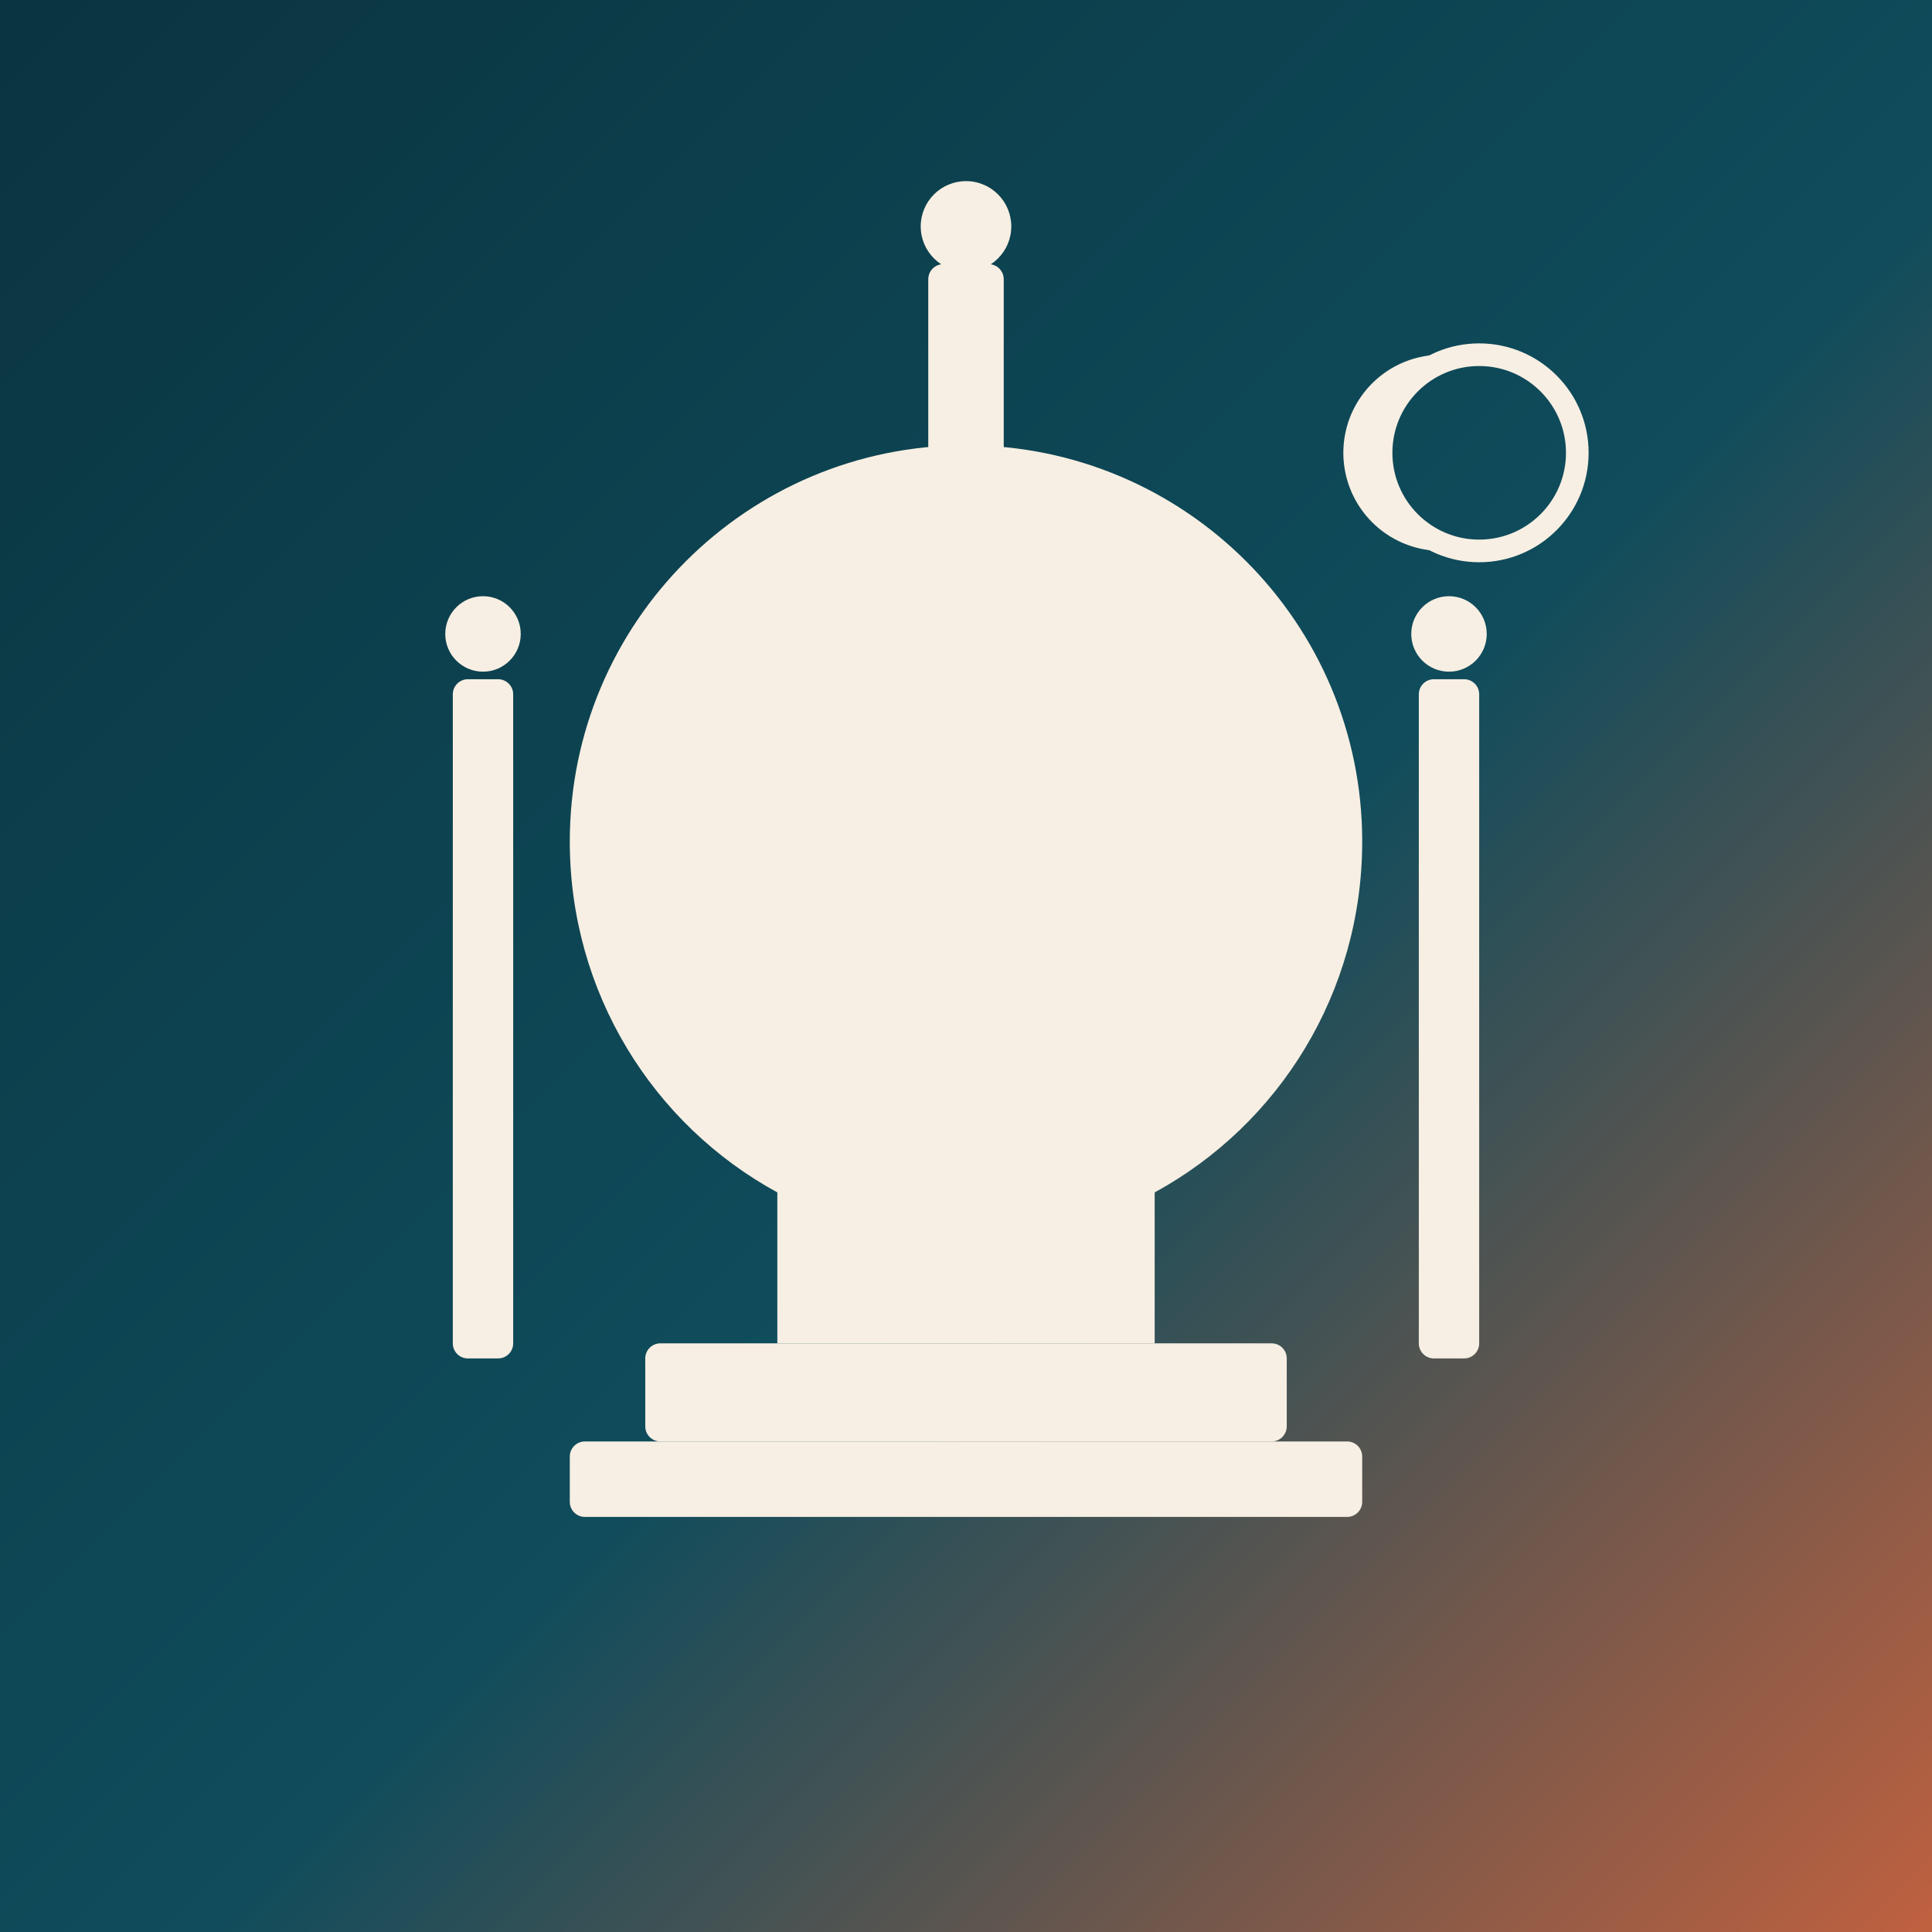
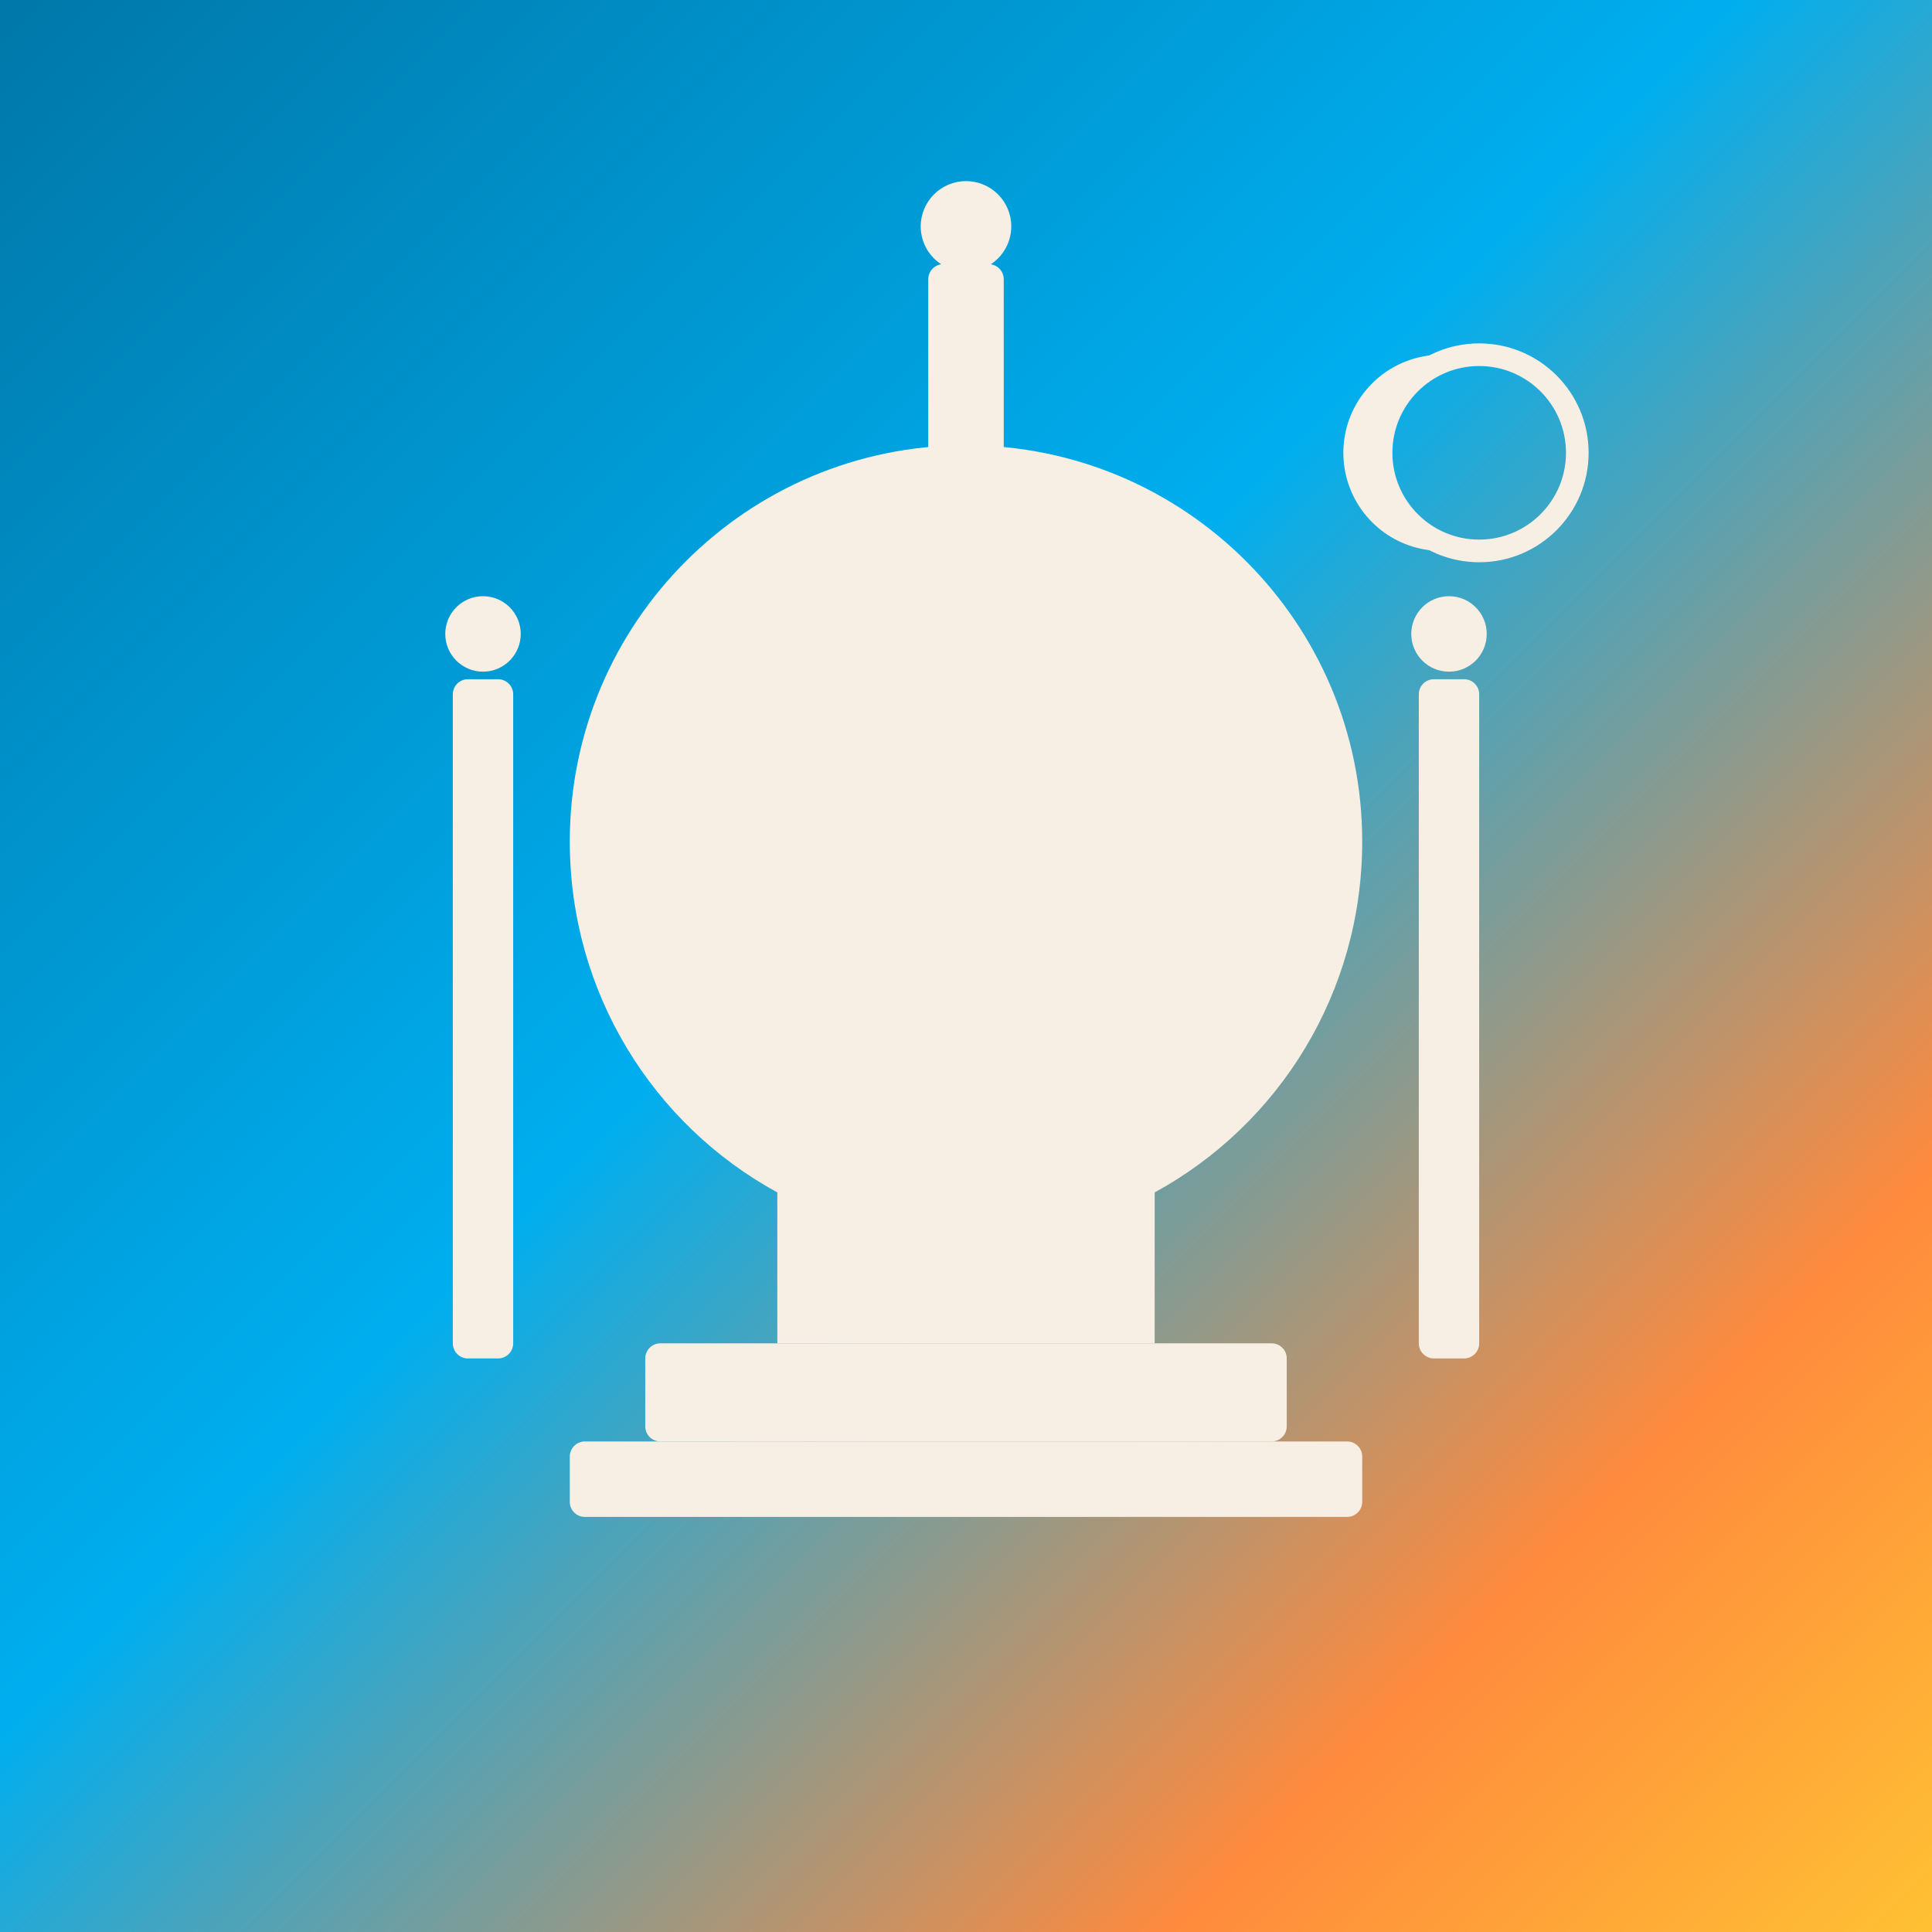
<svg xmlns="http://www.w3.org/2000/svg" width="512" height="512" viewBox="0 0 512 512">
  <defs>
    <linearGradient id="bg" x1="0" y1="0" x2="1" y2="1">
-       <stop offset="0%" stop-color="#0a343f" />
-       <stop offset="55%" stop-color="#0f4c5c" />
-       <stop offset="100%" stop-color="#c1613f" />
+       <stop offset="0%" stop-color="#0077a8" />
+       <stop offset="45%" stop-color="#00aeef" />
+       <stop offset="80%" stop-color="#ff8a3d" />
+       <stop offset="100%" stop-color="#ffc233" />
    </linearGradient>
  </defs>
  <rect width="512" height="512" fill="url(#bg)" />
  <g fill="#f7efe3">
    <path d="M256 118c-58 0-105 47-105 105 0 40 22 75 55 93v40h100v-40c33-18 55-53 55-93 0-58-47-105-105-105z" />
    <rect x="171" y="356" width="170" height="26" rx="4" />
    <rect x="151" y="382" width="210" height="20" rx="4" />
    <rect x="246" y="70" width="20" height="54" rx="4" />
    <circle cx="256" cy="60" r="12" />
    <rect x="120" y="180" width="16" height="180" rx="4" />
    <circle cx="128" cy="168" r="10" />
    <rect x="376" y="180" width="16" height="180" rx="4" />
    <circle cx="384" cy="168" r="10" />
  </g>
  <circle cx="392" cy="120" r="26" fill="none" stroke="#f7efe3" stroke-width="6" />
  <path d="M392 96a26 26 0 100 48 22 22 0 010-48z" fill="#f7efe3" />
</svg>
